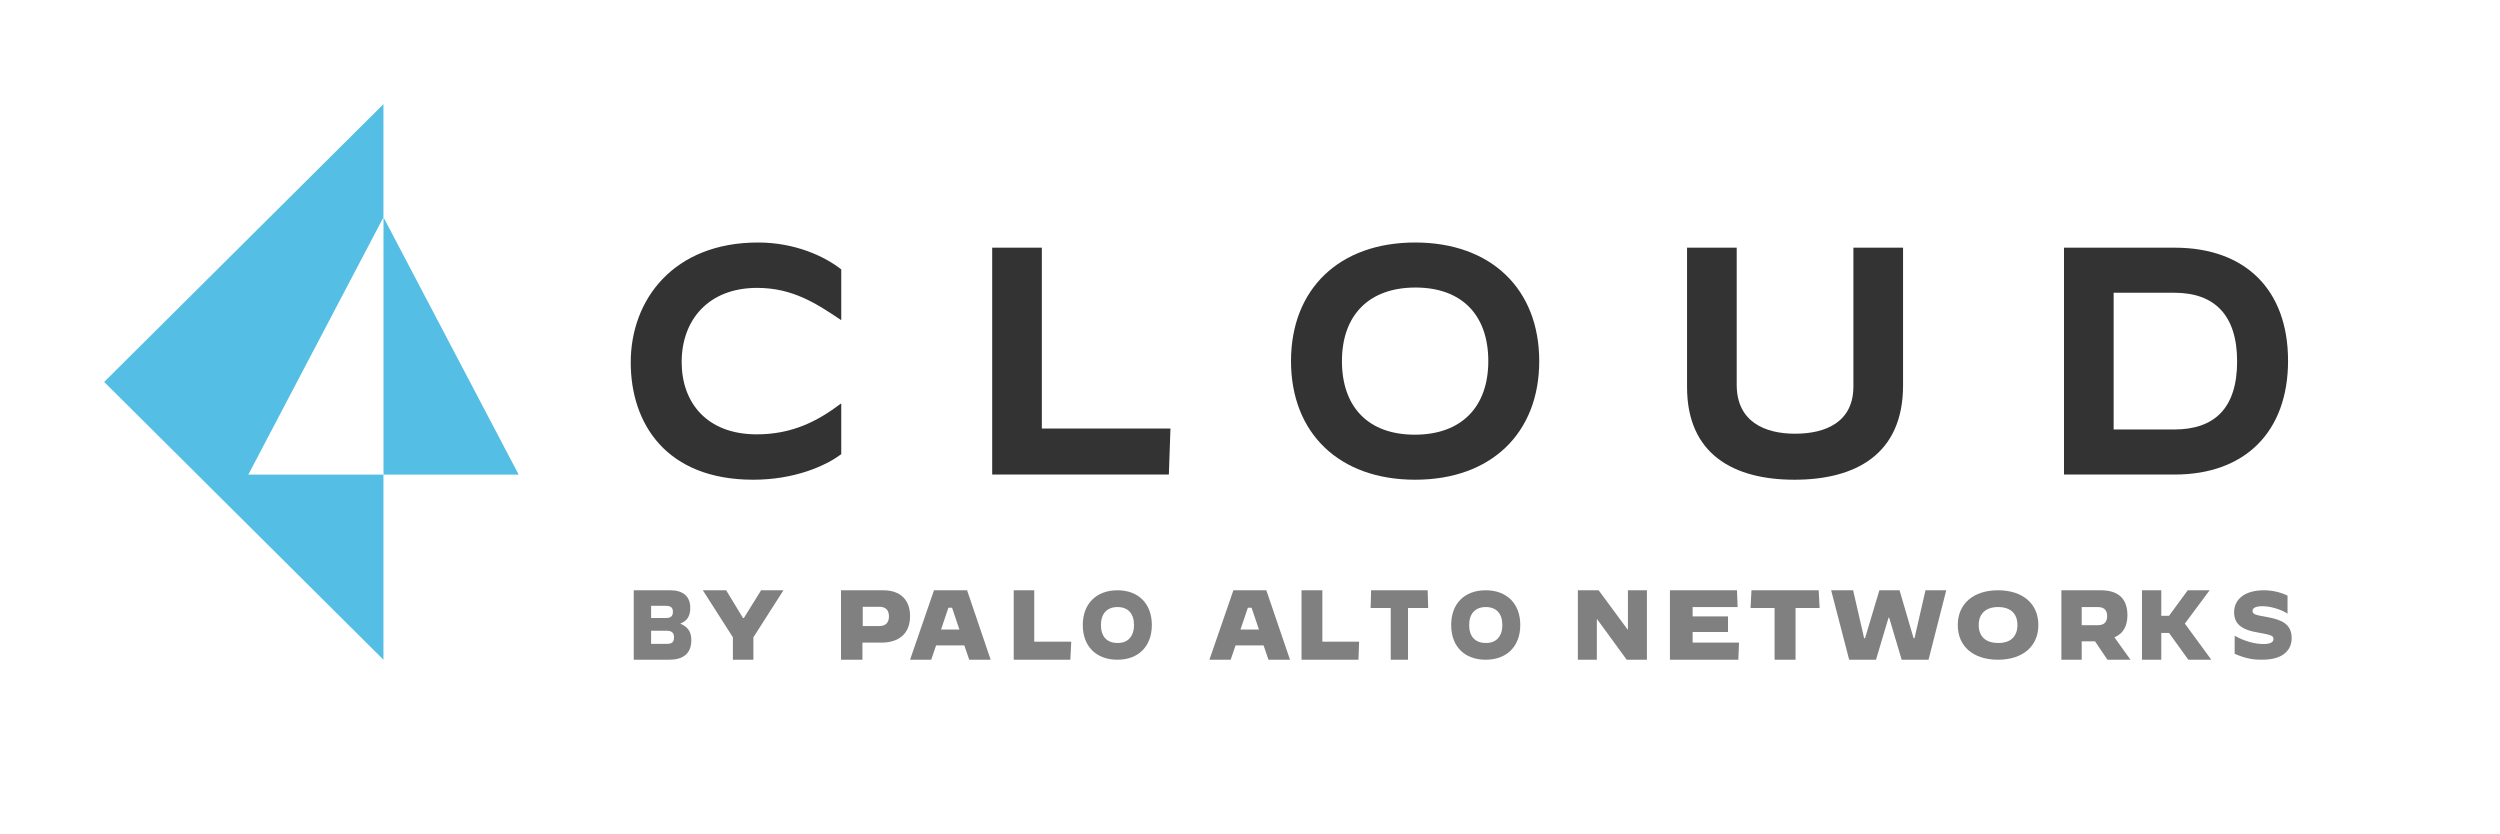
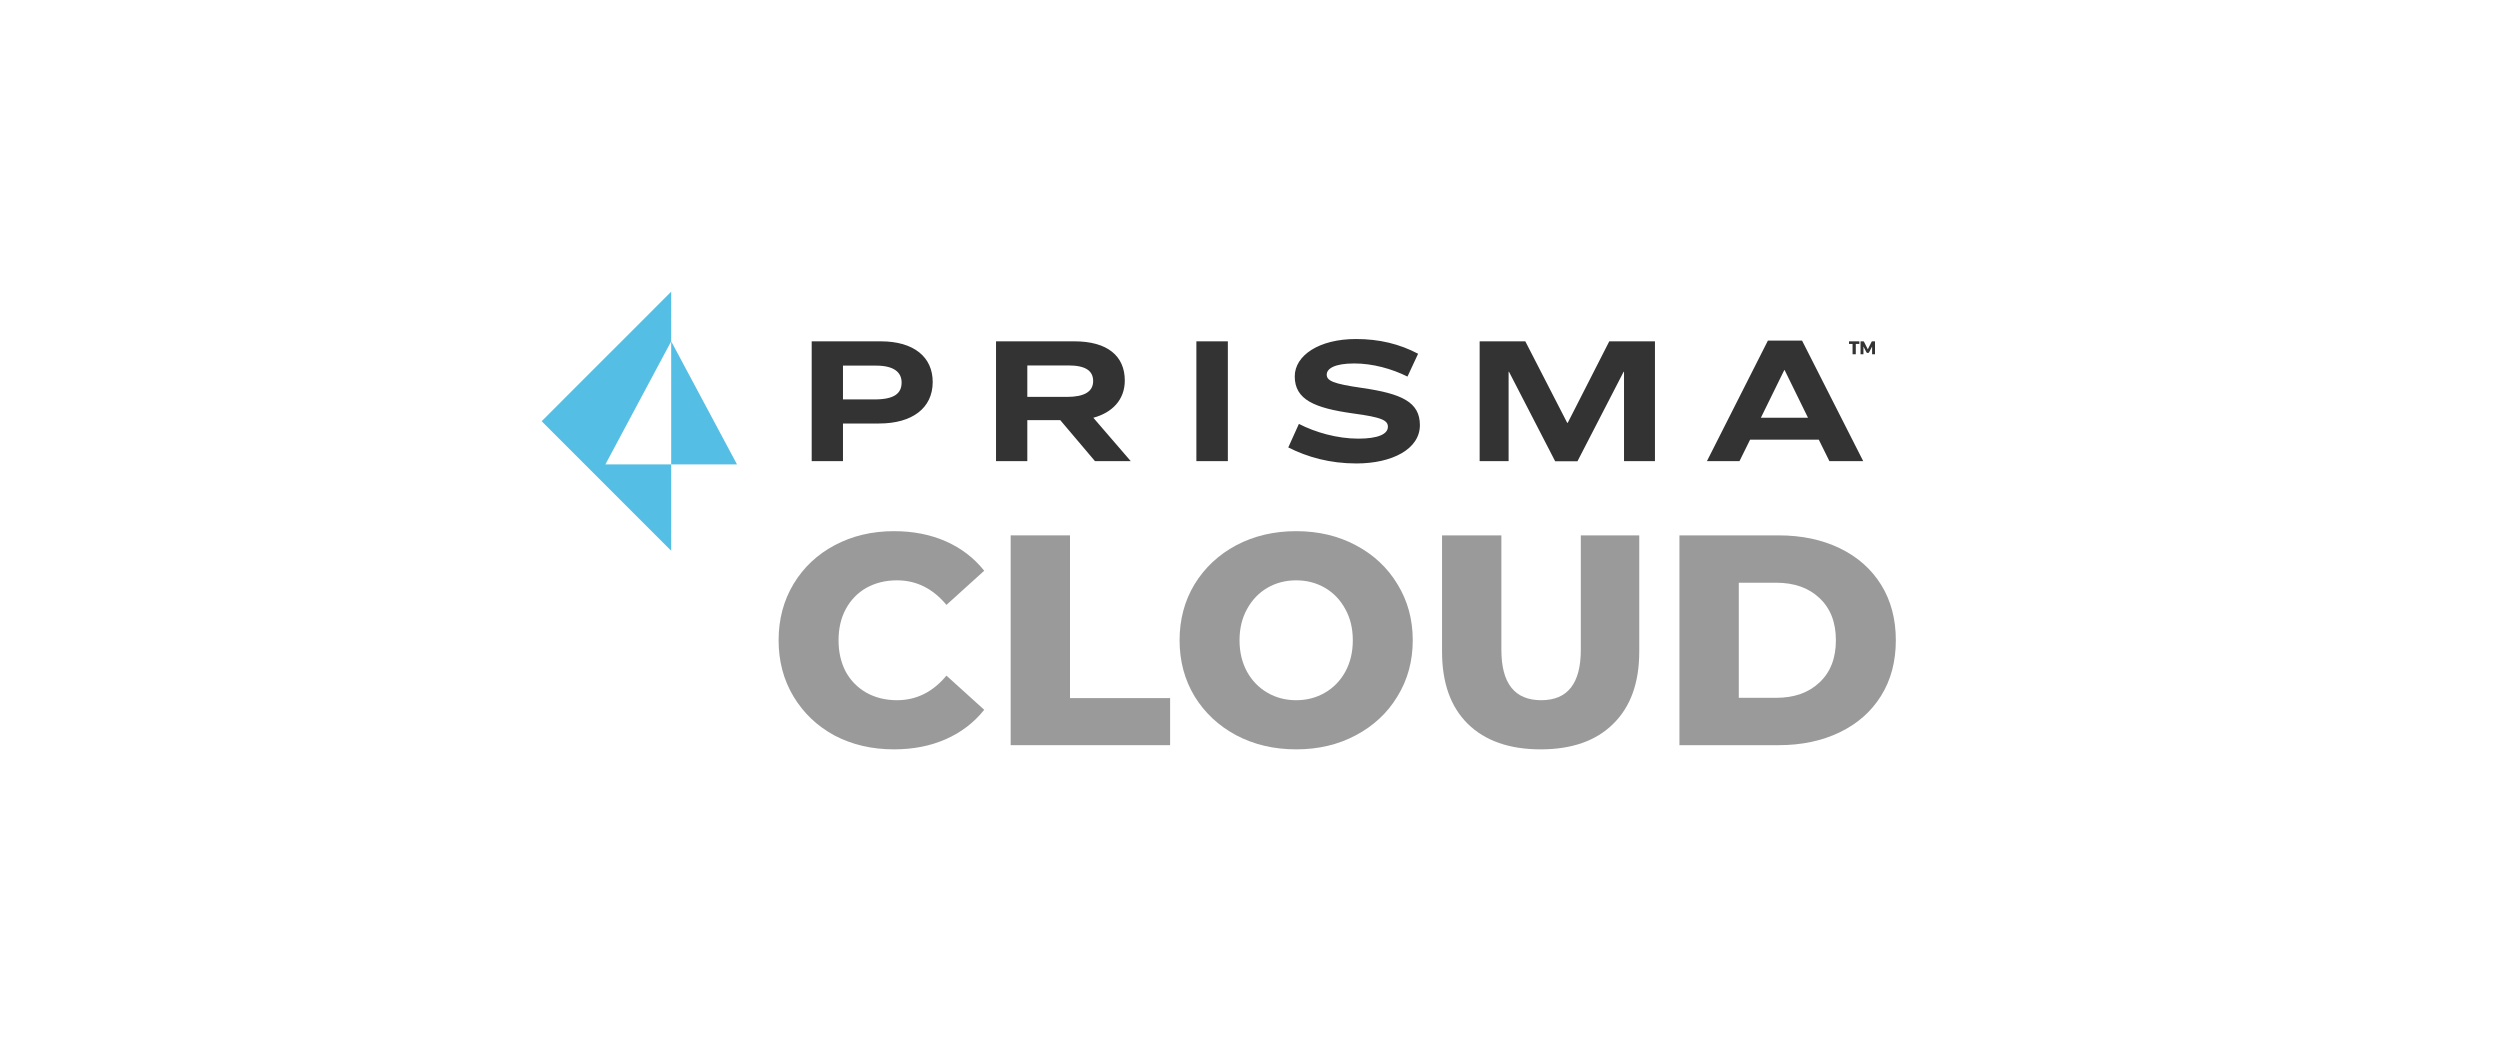
- <svg xmlns="http://www.w3.org/2000/svg" width="72" height="24" viewBox="0 0 72 24" fill="none">
-   <path d="M21.693 13.816C22.872 13.816 23.773 13.424 24.228 13.079V11.623H24.218C23.541 12.136 22.807 12.509 21.795 12.509C20.356 12.509 19.632 11.595 19.632 10.428C19.632 9.205 20.412 8.291 21.805 8.291C22.835 8.291 23.522 8.748 24.218 9.215H24.228V7.759C23.754 7.385 22.9 6.984 21.832 6.984C19.4 6.984 18.165 8.627 18.165 10.437C18.165 12.211 19.196 13.816 21.693 13.816Z" fill="#333333" />
-   <path d="M28.575 13.667H33.663L33.709 12.341H30.005V7.133H28.575V13.667Z" fill="#333333" />
-   <path d="M40.756 13.816C42.947 13.816 44.33 12.472 44.33 10.4C44.33 8.328 42.947 6.984 40.756 6.984C38.565 6.984 37.181 8.328 37.181 10.4C37.181 12.472 38.565 13.816 40.756 13.816ZM40.746 12.519C39.4 12.519 38.648 11.716 38.648 10.4C38.648 9.084 39.419 8.281 40.765 8.281C42.111 8.281 42.863 9.084 42.863 10.4C42.863 11.716 42.093 12.519 40.746 12.519Z" fill="#333333" />
-   <path d="M51.679 13.816C53.425 13.816 54.808 13.097 54.808 11.1V7.133H53.378V11.128C53.378 12.164 52.57 12.491 51.698 12.491C50.825 12.491 50.017 12.145 50.017 11.081V7.133H48.587V11.147C48.587 13.088 49.934 13.816 51.679 13.816Z" fill="#333333" />
-   <path d="M59.443 13.667H62.628C64.67 13.667 65.896 12.425 65.896 10.391C65.896 8.347 64.67 7.133 62.628 7.133H59.443V13.667ZM60.873 12.369V8.431H62.618C63.77 8.431 64.429 9.065 64.429 10.409C64.429 11.763 63.77 12.369 62.618 12.369H60.873Z" fill="#333333" />
-   <path d="M18.252 17H19.312C19.66 17 19.88 17.17 19.88 17.502C19.88 17.727 19.804 17.879 19.592 17.96C19.812 18.058 19.91 18.193 19.91 18.435C19.91 18.848 19.645 19 19.274 19H18.252V17ZM19.184 17.798C19.32 17.798 19.38 17.744 19.38 17.619C19.38 17.502 19.32 17.448 19.184 17.448H18.752V17.798H19.184ZM19.206 18.543C19.358 18.543 19.411 18.489 19.411 18.354C19.411 18.229 19.35 18.166 19.206 18.166H18.752V18.543H19.206Z" fill="#808080" />
-   <path d="M21.107 18.354L20.242 17H20.913L21.398 17.798H21.424L21.919 17H22.563L21.698 18.354V19H21.107V18.354Z" fill="#808080" />
-   <path d="M24.221 17H25.437C25.943 17 26.21 17.287 26.21 17.744C26.21 18.265 25.869 18.507 25.391 18.507H24.838V19H24.221V17ZM25.326 18.031C25.52 18.031 25.602 17.915 25.602 17.753C25.602 17.574 25.51 17.475 25.326 17.475H24.847V18.031H25.326Z" fill="#808080" />
-   <path d="M26.899 17H27.852L28.531 19H27.914L27.772 18.587H26.96L26.819 19H26.21L26.899 17ZM27.102 18.13H27.631L27.419 17.502H27.314L27.102 18.13Z" fill="#808080" />
-   <path d="M29.195 17H29.786V18.48H30.852L30.826 19H29.195V17Z" fill="#808080" />
-   <path d="M31.184 18C31.184 17.39 31.574 17 32.183 17C32.791 17 33.173 17.39 33.173 18C33.173 18.61 32.791 19 32.183 19C31.574 19 31.184 18.619 31.184 18ZM32.659 18C32.659 17.669 32.487 17.483 32.183 17.483C31.878 17.483 31.707 17.678 31.707 18C31.707 18.331 31.878 18.517 32.183 18.517C32.479 18.525 32.659 18.331 32.659 18Z" fill="#808080" />
-   <path d="M35.522 17H36.47L37.152 19H36.532L36.391 18.587H35.584L35.443 19H34.831L35.522 17ZM35.726 18.13H36.258L36.045 17.502H35.939L35.726 18.13Z" fill="#808080" />
-   <path d="M37.484 17H38.084V18.48H39.142L39.124 19H37.484V17Z" fill="#808080" />
-   <path d="M40.053 17.511H39.474L39.488 17H41.117L41.131 17.511H40.551V19H40.053V17.511Z" fill="#808080" />
-   <path d="M41.794 18C41.794 17.381 42.178 17 42.789 17C43.4 17 43.784 17.39 43.784 18C43.784 18.61 43.4 19 42.789 19C42.178 19 41.794 18.619 41.794 18ZM43.267 18C43.267 17.669 43.095 17.483 42.789 17.483C42.484 17.483 42.312 17.678 42.312 18C42.312 18.331 42.484 18.517 42.789 18.517C43.087 18.525 43.267 18.331 43.267 18Z" fill="#808080" />
-   <path d="M45.442 17H46.041L46.875 18.13H46.884V17H47.431V19H46.849L45.998 17.834H45.989V19H45.442V17Z" fill="#808080" />
-   <path d="M48.094 17H50.025L50.044 17.484H48.748V17.753H49.767V18.202H48.748V18.507H50.084L50.064 19H48.094V17Z" fill="#808080" />
-   <path d="M51.108 17.511H50.416L50.442 17H52.378L52.405 17.511H51.712V19H51.108V17.511Z" fill="#808080" />
-   <path d="M52.737 17H53.37L53.687 18.381H53.713L54.126 17H54.707L55.111 18.381H55.138L55.454 17H56.052L55.542 19H54.768L54.408 17.789H54.39L54.029 19H53.256L52.737 17Z" fill="#808080" />
-   <path d="M56.384 18C56.384 17.39 56.832 17 57.544 17C58.257 17 58.705 17.39 58.705 18C58.705 18.61 58.257 19 57.544 19C56.832 19 56.384 18.619 56.384 18ZM58.102 18C58.102 17.669 57.901 17.483 57.544 17.483C57.188 17.483 56.987 17.678 56.987 18C56.987 18.331 57.188 18.517 57.544 18.517C57.901 18.525 58.102 18.331 58.102 18Z" fill="#808080" />
-   <path d="M59.368 17H60.503C61.017 17 61.27 17.251 61.27 17.718C61.27 18.04 61.14 18.256 60.895 18.354L61.358 19H60.694L60.337 18.471H59.953V19H59.368V17ZM60.424 18.005C60.616 18.005 60.686 17.897 60.686 17.744C60.686 17.592 60.616 17.484 60.424 17.484H59.953V18.005H60.424Z" fill="#808080" />
-   <path d="M61.689 17H62.245V17.735H62.468L63.007 17H63.637L62.924 17.96L63.679 18.991L63.67 19H63.024L62.468 18.229H62.245V19H61.689V17Z" fill="#808080" />
-   <path d="M64.358 18.829V18.31C64.651 18.472 64.945 18.548 65.191 18.548C65.381 18.548 65.476 18.497 65.476 18.404C65.476 18.31 65.413 18.285 65.032 18.217C64.62 18.148 64.342 18.012 64.342 17.63C64.342 17.272 64.635 17 65.199 17C65.429 17 65.667 17.051 65.881 17.153V17.672C65.675 17.544 65.389 17.459 65.159 17.459C64.961 17.459 64.873 17.511 64.873 17.596C64.873 17.706 65 17.715 65.31 17.774C65.722 17.851 66 17.978 66 18.378C66 18.693 65.786 18.999 65.159 18.999C64.858 19.008 64.612 18.94 64.358 18.829Z" fill="#808080" />
-   <path d="M11.045 13.668V6.259L14.937 13.668H11.045Z" fill="#54BEE4" />
-   <path d="M11.043 6.259L7.152 13.668H11.043V19L3 11L11.043 3V6.259Z" fill="#54BEE4" />
+ <svg xmlns="http://www.w3.org/2000/svg" width="120" height="50" viewBox="0 0 120 50" fill="none">
+   <g opacity="0.4">
+     <path d="M42.912 35.969C41.857 35.969 40.907 35.749 40.063 35.307C39.229 34.857 38.572 34.233 38.092 33.437C37.613 32.641 37.373 31.74 37.373 30.733C37.373 29.726 37.613 28.824 38.092 28.028C38.572 27.232 39.229 26.614 40.063 26.172C40.907 25.722 41.857 25.496 42.912 25.496C43.832 25.496 44.662 25.659 45.401 25.985C46.139 26.311 46.753 26.782 47.242 27.395L45.429 29.035C44.777 28.249 43.986 27.856 43.056 27.856C42.509 27.856 42.02 27.976 41.588 28.215C41.166 28.455 40.835 28.796 40.596 29.237C40.365 29.668 40.25 30.167 40.25 30.733C40.25 31.299 40.365 31.802 40.596 32.243C40.835 32.675 41.166 33.011 41.588 33.25C42.02 33.49 42.509 33.61 43.056 33.61C43.986 33.61 44.777 33.217 45.429 32.43L47.242 34.07C46.753 34.684 46.139 35.154 45.401 35.48C44.662 35.806 43.832 35.969 42.912 35.969Z" fill="#020202" />
+     <path d="M48.512 25.698H51.36V33.509H56.165V35.768H48.512V25.698Z" fill="#020202" />
+     <path d="M62.216 35.969C61.151 35.969 60.193 35.744 59.339 35.293C58.495 34.842 57.828 34.219 57.339 33.423C56.86 32.627 56.62 31.73 56.62 30.733C56.62 29.735 56.86 28.839 57.339 28.043C57.828 27.247 58.495 26.623 59.339 26.172C60.193 25.722 61.151 25.496 62.216 25.496C63.281 25.496 64.235 25.722 65.079 26.172C65.932 26.623 66.599 27.247 67.079 28.043C67.568 28.839 67.812 29.735 67.812 30.733C67.812 31.73 67.568 32.627 67.079 33.423C66.599 34.219 65.932 34.842 65.079 35.293C64.235 35.744 63.281 35.969 62.216 35.969ZM62.216 33.61C62.724 33.61 63.185 33.49 63.597 33.25C64.01 33.011 64.336 32.675 64.575 32.243C64.815 31.802 64.935 31.299 64.935 30.733C64.935 30.167 64.815 29.668 64.575 29.237C64.336 28.796 64.01 28.455 63.597 28.215C63.185 27.976 62.724 27.856 62.216 27.856C61.708 27.856 61.247 27.976 60.835 28.215C60.423 28.455 60.097 28.796 59.857 29.237C59.617 29.668 59.497 30.167 59.497 30.733C59.497 31.299 59.617 31.802 59.857 32.243C60.097 32.675 60.423 33.011 60.835 33.25C61.247 33.49 61.708 33.61 62.216 33.61Z" fill="#020202" />
+     <path d="M73.951 35.969C72.455 35.969 71.289 35.562 70.455 34.746C69.63 33.931 69.218 32.776 69.218 31.279V25.698H72.066V31.193C72.066 32.804 72.704 33.61 73.98 33.61C75.246 33.61 75.879 32.804 75.879 31.193V25.698H78.684V31.279C78.684 32.776 78.266 33.931 77.432 34.746C76.607 35.562 75.447 35.969 73.951 35.969Z" fill="#020202" />
+     <path d="M80.613 25.698H85.375C86.478 25.698 87.456 25.904 88.31 26.316C89.163 26.729 89.825 27.314 90.295 28.071C90.765 28.829 91 29.716 91 30.733C91 31.749 90.765 32.637 90.295 33.394C89.825 34.152 89.163 34.737 88.31 35.149C87.456 35.562 86.478 35.768 85.375 35.768H80.613V25.698ZM85.26 33.495C86.123 33.495 86.814 33.25 87.332 32.761C87.859 32.272 88.123 31.596 88.123 30.733C88.123 29.87 87.859 29.194 87.332 28.704C86.814 28.215 86.123 27.971 85.26 27.971H83.462V33.495H85.26Z" fill="#020202" />
+   </g>
+   <path fill-rule="evenodd" clip-rule="evenodd" d="M67.559 18.076L68.069 16.98C67.18 16.513 66.214 16.272 65.083 16.273C63.322 16.273 62.148 17.058 62.148 18.068C62.148 19.181 63.09 19.587 64.954 19.846C66.3 20.028 66.619 20.166 66.619 20.485C66.619 20.839 66.145 21.055 65.195 21.055C64.186 21.055 63.133 20.752 62.347 20.347L61.837 21.477C62.761 21.944 63.839 22.246 65.108 22.246C66.826 22.246 68.155 21.555 68.155 20.407C68.155 19.294 67.275 18.896 65.375 18.62C63.977 18.421 63.683 18.274 63.683 17.981C63.683 17.688 64.072 17.446 65.004 17.446C65.884 17.446 66.799 17.697 67.559 18.076ZM42.276 16.384C43.873 16.384 44.77 17.143 44.77 18.335C44.77 19.595 43.778 20.328 42.198 20.328H40.463V22.133H38.961V16.384H42.276ZM40.463 19.172H41.983C42.958 19.172 43.277 18.862 43.277 18.361C43.277 17.878 42.923 17.55 42.051 17.55H40.463V19.172ZM49.311 22.133H47.809V16.384H51.572C53.152 16.384 53.99 17.083 53.99 18.265C53.99 19.198 53.377 19.811 52.48 20.052L54.275 22.133H52.558L50.891 20.165H49.311V22.133ZM49.311 19.051H51.21C52.048 19.051 52.471 18.8 52.471 18.291C52.471 17.808 52.126 17.541 51.279 17.541H49.311V19.051ZM58.937 16.384V22.133H57.426V16.384H58.937ZM73.215 16.384L75.225 20.294H75.252L77.245 16.384H79.438V22.133H77.953V17.842H77.936L75.718 22.141H74.648L72.43 17.842H72.413V22.133H71.023V16.384H73.215ZM87.302 21.105H84.004L83.496 22.133H81.933L84.859 16.349H86.499L89.434 22.133H87.811L87.302 21.105ZM84.522 20.052H86.784L85.662 17.764H85.645L84.522 20.052ZM90 16.384V17.005H89.861V16.649C89.861 16.646 89.861 16.643 89.861 16.64V16.64V16.64C89.861 16.637 89.862 16.633 89.862 16.63L89.718 16.909C89.713 16.919 89.705 16.928 89.695 16.934C89.686 16.94 89.674 16.942 89.662 16.942H89.643C89.631 16.942 89.62 16.939 89.611 16.934C89.602 16.928 89.594 16.92 89.588 16.909L89.444 16.63C89.444 16.634 89.444 16.637 89.445 16.641C89.445 16.644 89.445 16.647 89.445 16.649V17.005H89.306V16.384H89.421C89.428 16.384 89.433 16.384 89.438 16.385C89.443 16.385 89.447 16.386 89.452 16.388C89.457 16.39 89.461 16.392 89.465 16.396C89.468 16.399 89.472 16.404 89.475 16.41L89.63 16.718C89.636 16.728 89.641 16.739 89.646 16.751L89.65 16.76L89.654 16.768C89.656 16.765 89.657 16.762 89.659 16.759C89.66 16.756 89.661 16.753 89.662 16.75C89.667 16.739 89.674 16.727 89.68 16.716L89.834 16.41C89.837 16.404 89.84 16.401 89.843 16.397L89.844 16.396C89.847 16.392 89.852 16.389 89.857 16.388C89.861 16.386 89.865 16.385 89.871 16.385C89.876 16.384 89.881 16.384 89.888 16.384H90ZM89.249 16.384H88.752V16.51H88.923V17.005H89.078V16.51H89.249V16.384Z" fill="#333333" />
+   <path d="M29.059 22.291L32.217 16.383V14L29.685 16.534L29.18 17.037L26 20.218L32.217 26.436V22.291H29.059Z" fill="#54BEE4" />
+   <path d="M32.217 16.383V22.291L35.376 22.291L32.217 16.383Z" fill="#54BEE4" />
</svg>
